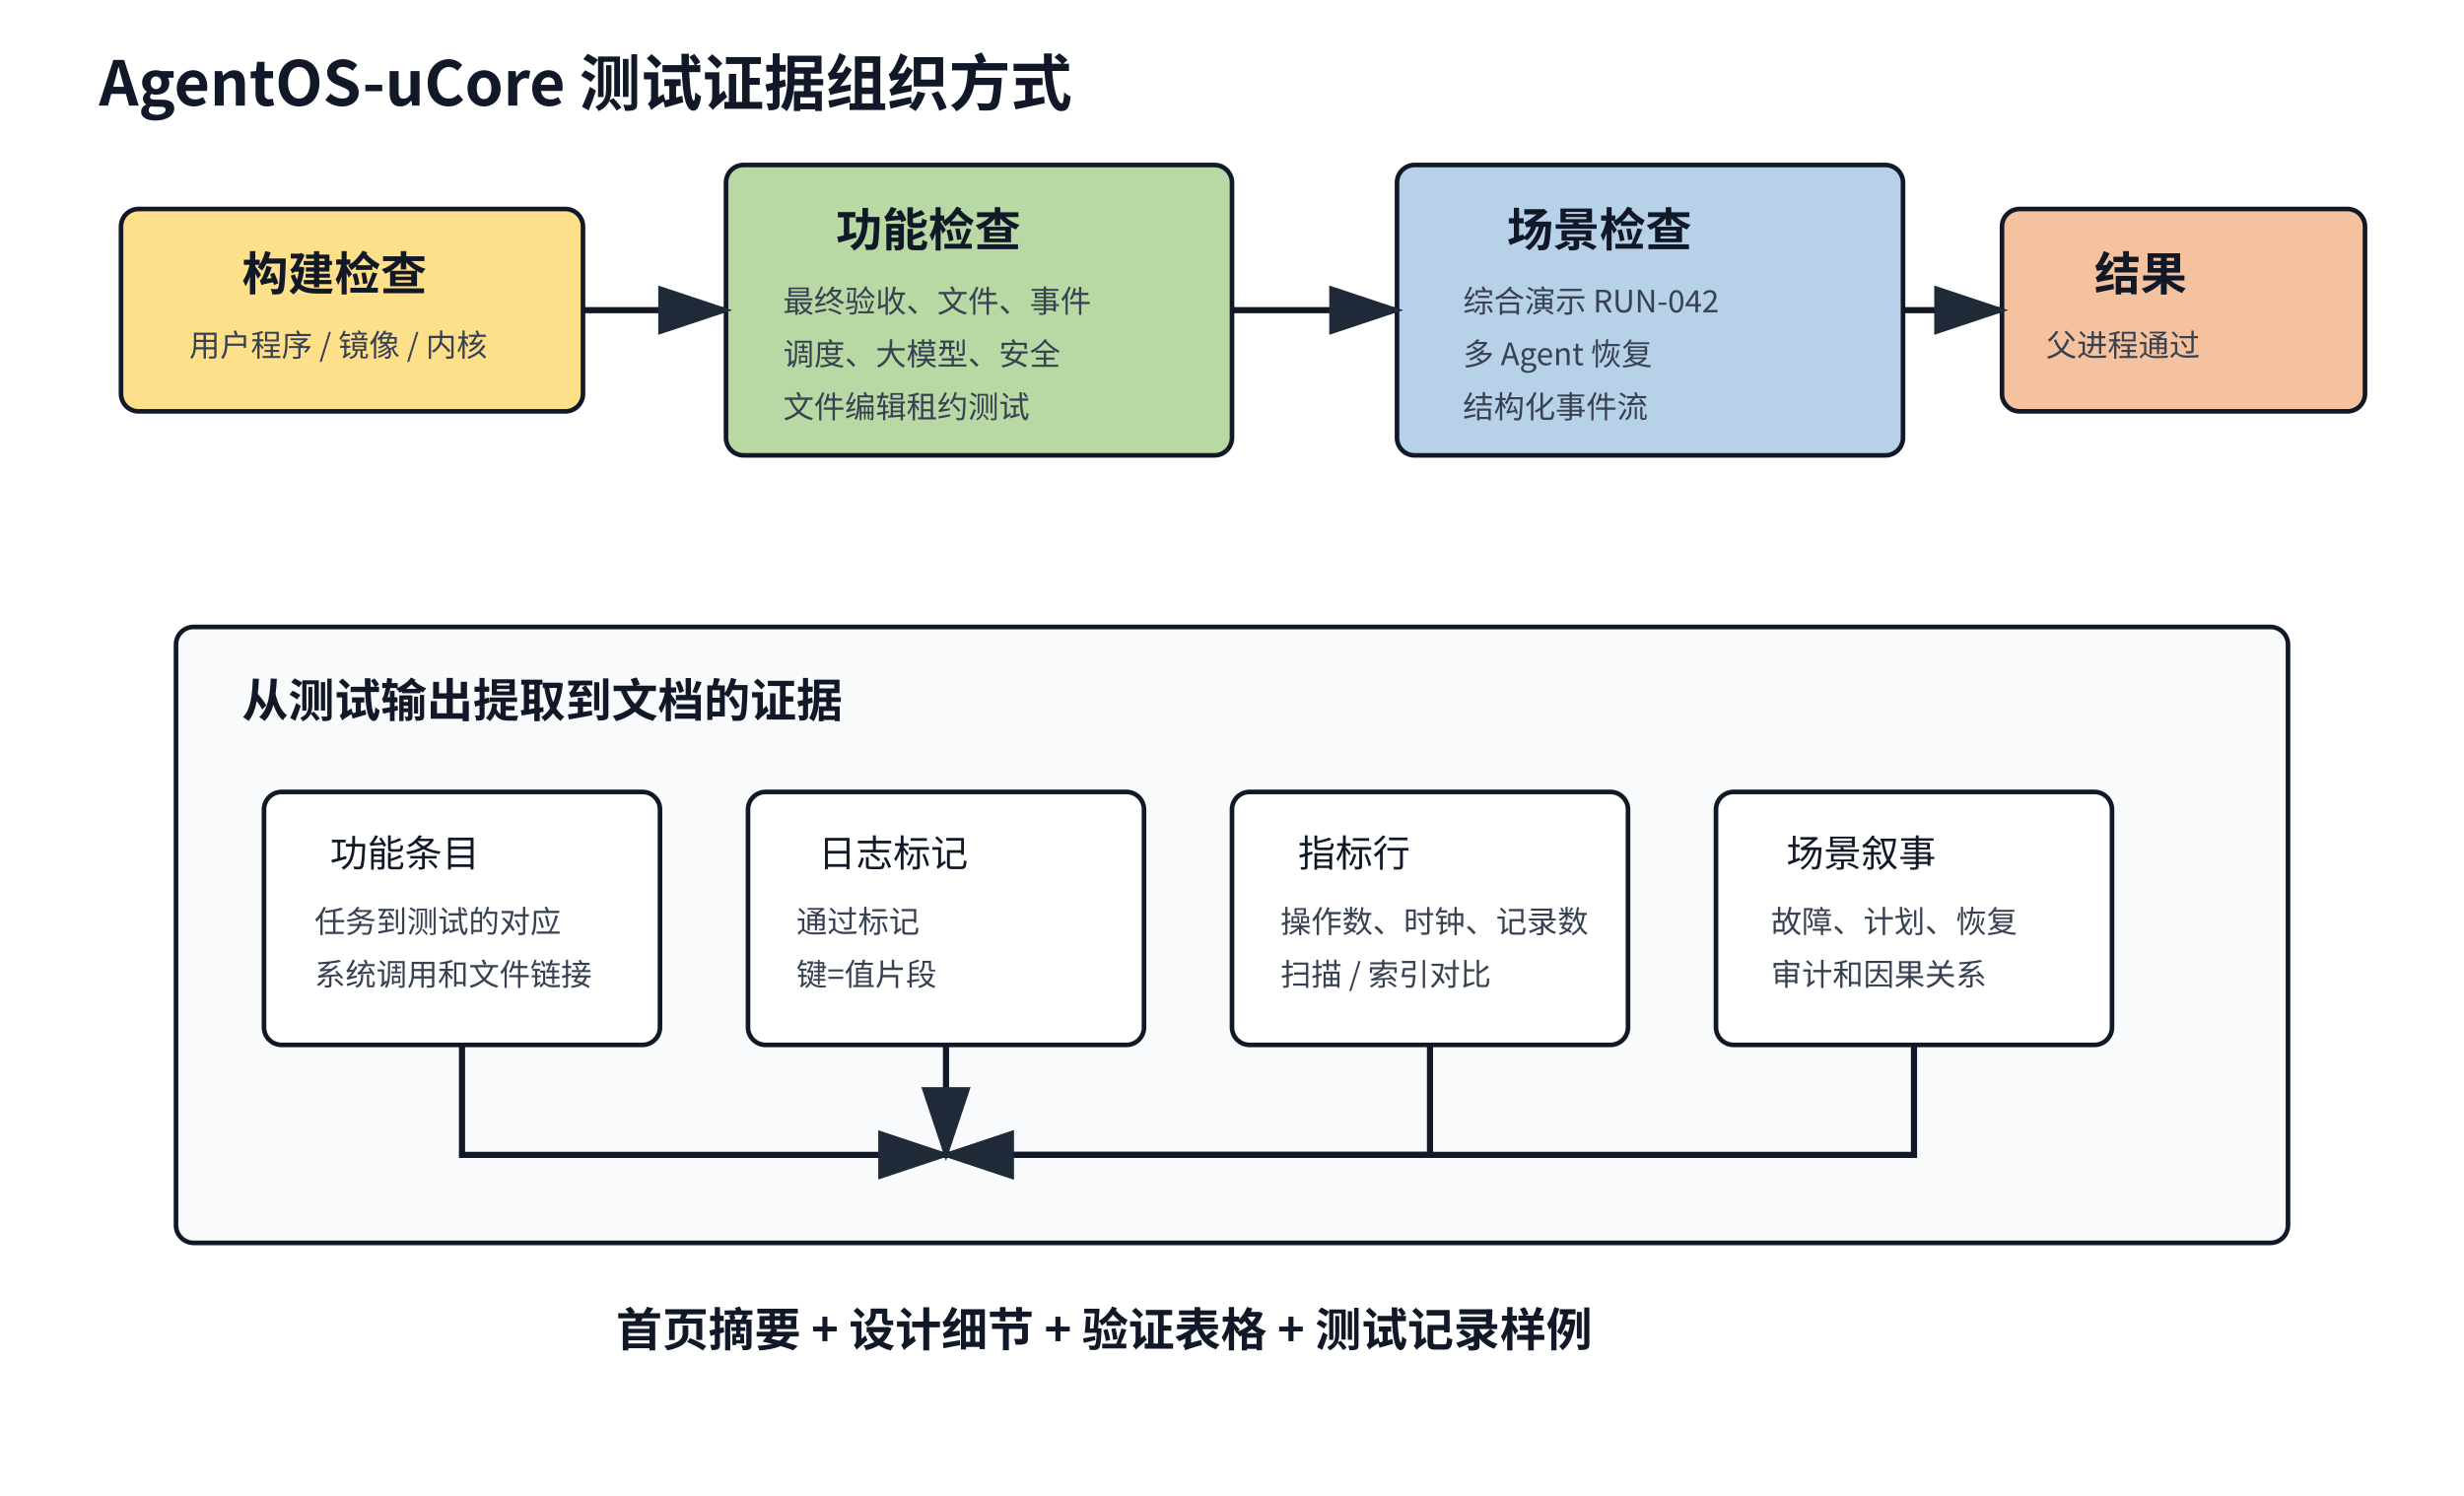
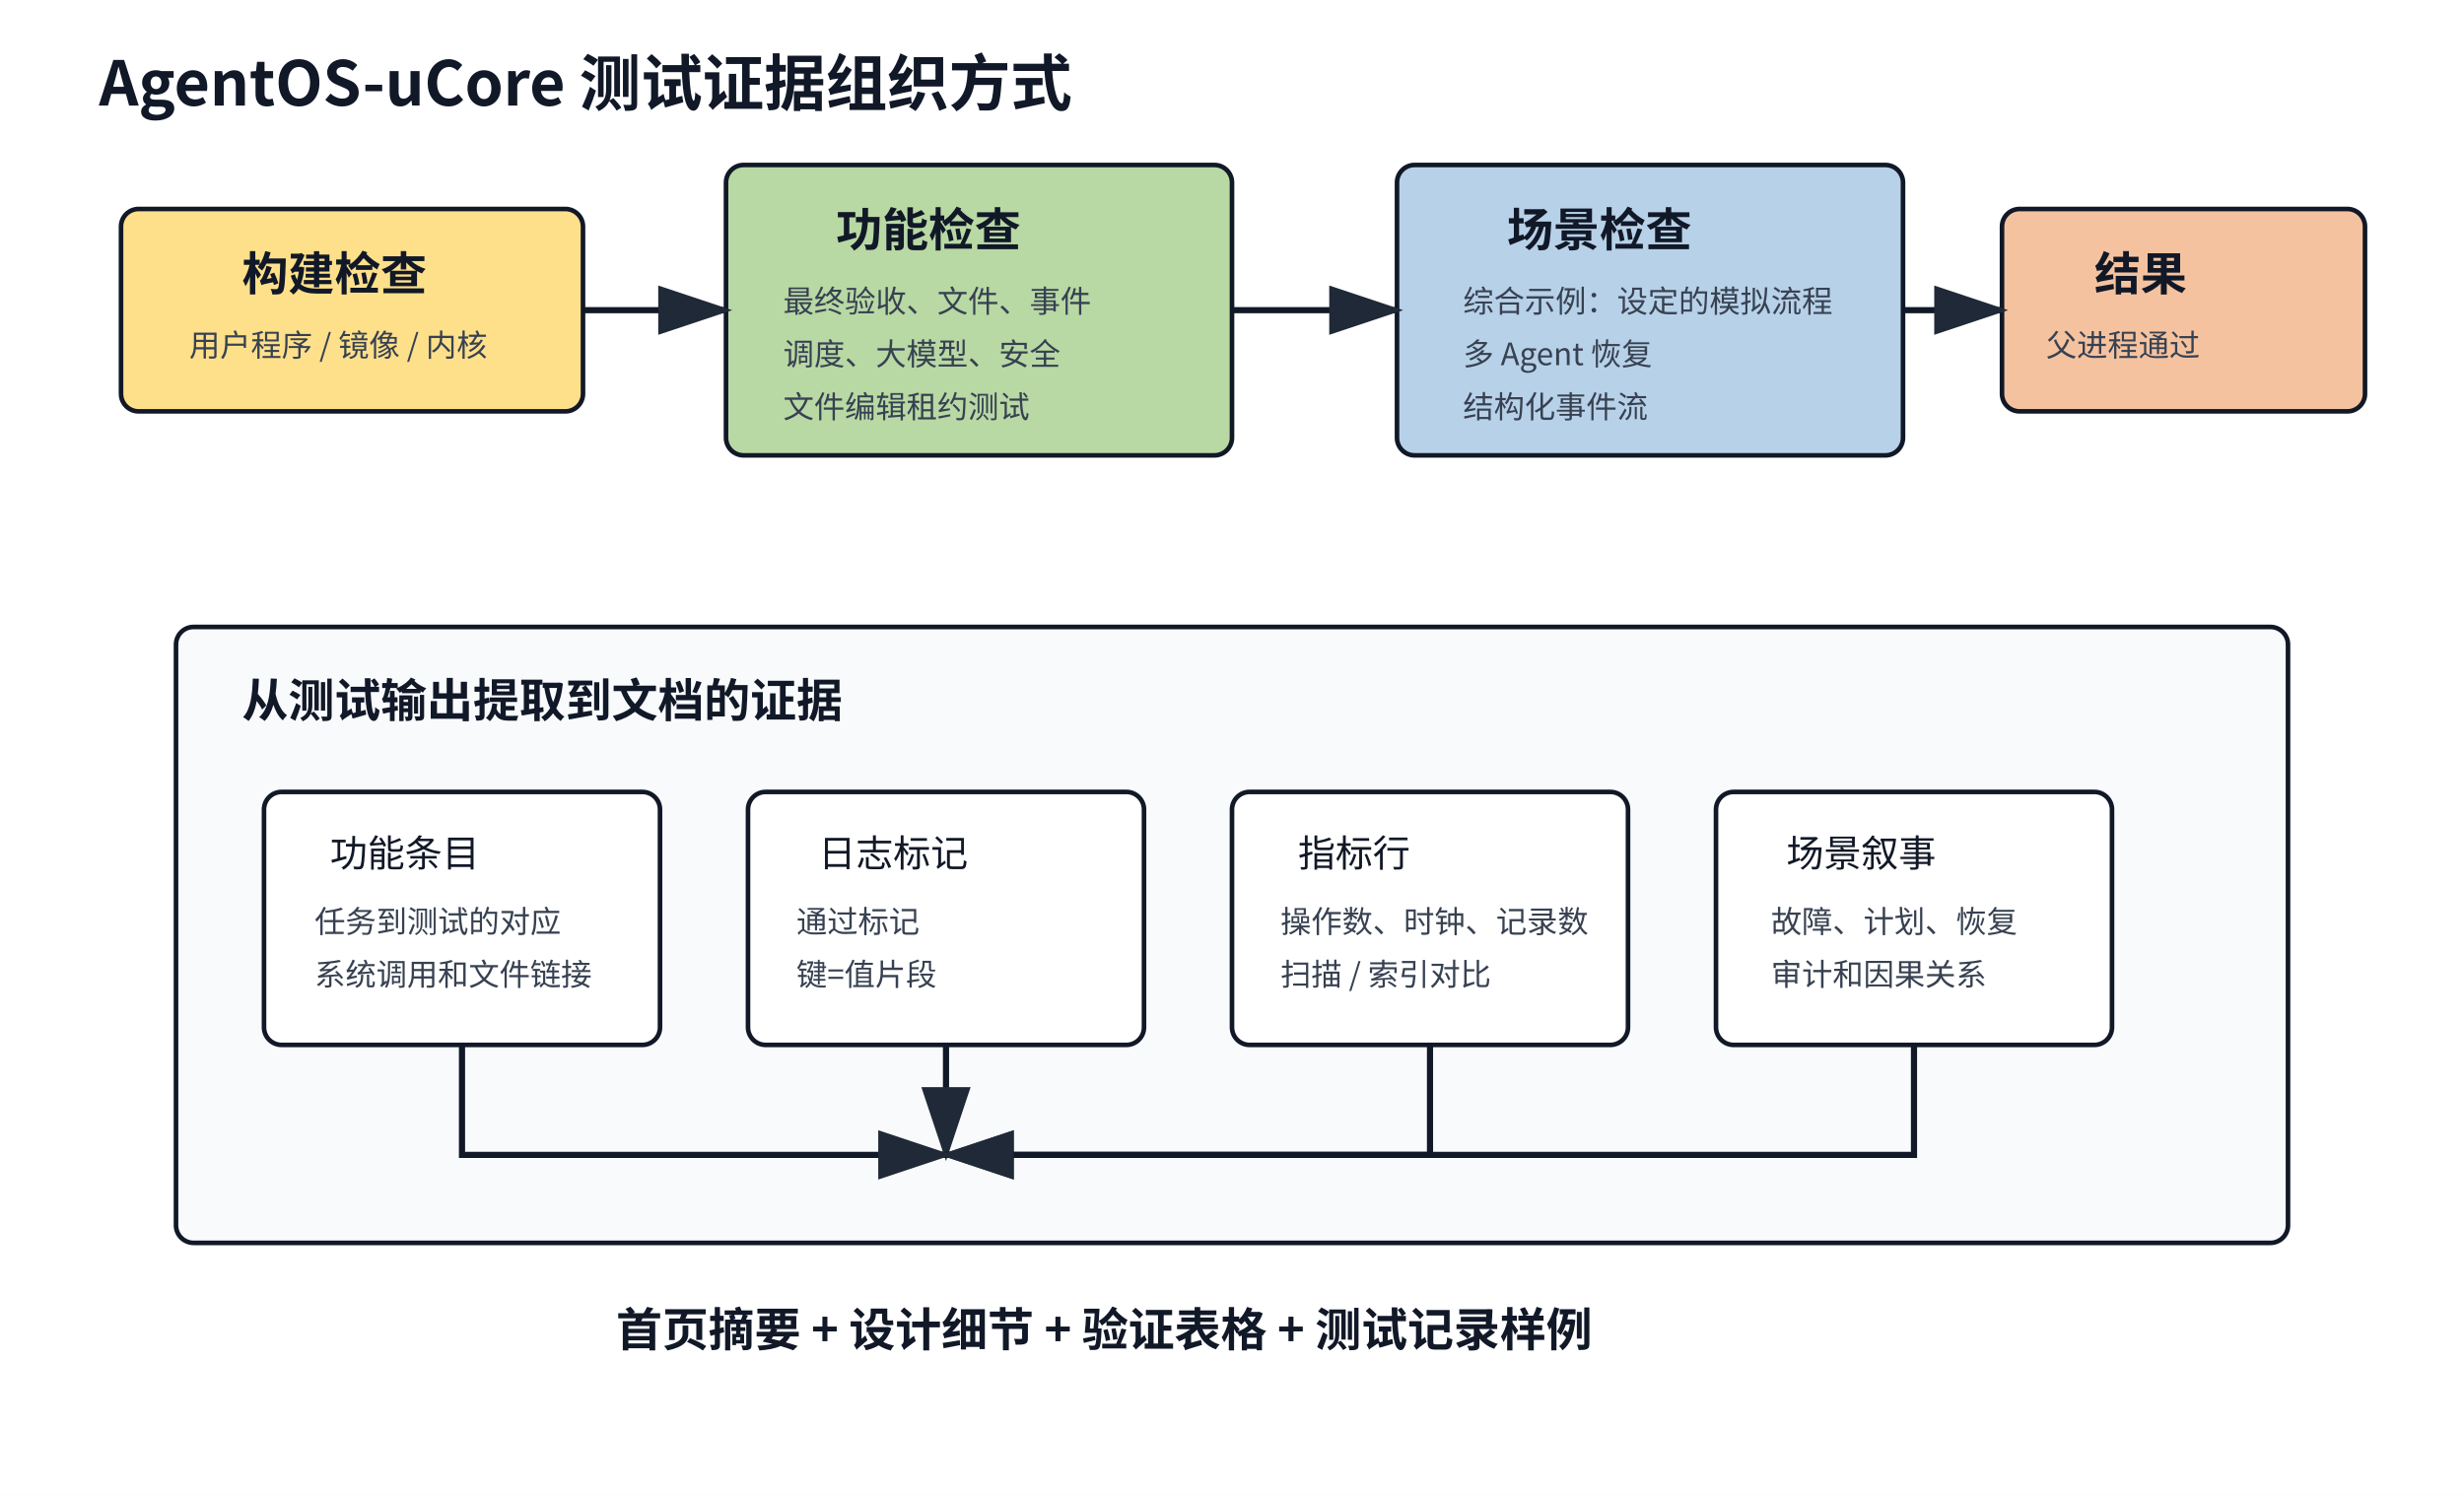
<svg xmlns="http://www.w3.org/2000/svg" width="1120" height="680" viewBox="0 0 1120 680">
  <defs>
    <marker id="arrow" markerWidth="12" markerHeight="8" refX="11" refY="4" orient="auto" markerUnits="strokeWidth">
      <path d="M0,0 L12,4 L0,8 Z" fill="#1f2937" />
    </marker>
    <style>
      .title { font: 700 28px "Microsoft YaHei", "Noto Sans CJK SC", Arial, sans-serif; fill: #111827; }
      .label { font: 700 21px "Microsoft YaHei", "Noto Sans CJK SC", Arial, sans-serif; fill: #111827; }
      .small { font: 17px "Microsoft YaHei", "Noto Sans CJK SC", Arial, sans-serif; fill: #111827; }
      .tiny { font: 14px "Microsoft YaHei", "Noto Sans CJK SC", Arial, sans-serif; fill: #374151; }
      .box { stroke: #111827; stroke-width: 2.1; rx: 8; ry: 8; }
      .arrow { stroke: #111827; stroke-width: 2.8; fill: none; marker-end: url(#arrow); }
    </style>
  </defs>
  <rect width="1120" height="680" fill="#ffffff" />
  <text x="45" y="48" class="title">AgentOS-uCore 测试证据组织方式</text>
  <rect x="55" y="95" width="210" height="92" fill="#ffe08a" class="box" />
  <text x="110" y="132" class="label">构建检查</text>
  <text x="86" y="162" class="tiny">用户程序 / 镜像 / 内核</text>
  <rect x="330" y="75" width="230" height="132" fill="#b8d8a4" class="box" />
  <text x="380" y="112" class="label">功能检查</text>
  <text x="356" y="142" class="tiny">最终验收、文件、事件</text>
  <text x="356" y="166" class="tiny">调度、大模型、安全</text>
  <text x="356" y="190" class="tiny">文件编辑租约测试</text>
  <rect x="635" y="75" width="230" height="132" fill="#b7d1e8" class="box" />
  <text x="685" y="112" class="label">场景检查</text>
-   <text x="665" y="142" class="tiny">综合演示 RUN-042</text>
+   <text x="665" y="142" class="tiny">综合示例：设定的模拟流程</text>
  <text x="665" y="166" class="tiny">多 Agent 恢复</text>
  <text x="665" y="190" class="tiny">结构化事件流</text>
  <rect x="910" y="95" width="165" height="92" fill="#f5c29f" class="box" />
  <text x="952" y="132" class="label">结果</text>
  <text x="930" y="162" class="tiny">父进程通过</text>
  <path d="M265 141 L330 141" class="arrow" />
  <path d="M560 141 L635 141" class="arrow" />
  <path d="M865 141 L910 141" class="arrow" />
  <rect x="80" y="285" width="960" height="280" fill="#f8fafc" class="box" />
  <text x="110" y="326" class="label">从测试输出提取到文档的证据</text>
  <rect x="120" y="360" width="180" height="115" fill="#ffffff" class="box" />
  <text x="150" y="394" class="small">功能条目</text>
  <text x="143" y="424" class="tiny">任务到测试的对应</text>
  <text x="143" y="448" class="tiny">系统调用和文件链接</text>
  <rect x="340" y="360" width="180" height="115" fill="#ffffff" class="box" />
  <text x="372" y="394" class="small">日志标记</text>
  <text x="362" y="424" class="tiny">通过标记</text>
  <text x="362" y="448" class="tiny">键=值片段</text>
  <rect x="560" y="360" width="180" height="115" fill="#ffffff" class="box" />
  <text x="590" y="394" class="small">指标行</text>
  <text x="582" y="424" class="tiny">操作数、时钟、记录数</text>
  <text x="582" y="448" class="tiny">扫描 / 索引对比</text>
  <rect x="780" y="360" width="180" height="115" fill="#ffffff" class="box" />
  <text x="812" y="394" class="small">场景叙事</text>
  <text x="805" y="424" class="tiny">故障、计划、恢复</text>
  <text x="805" y="448" class="tiny">审计和因果关系</text>
  <path d="M210 475 L210 525 L430 525" class="arrow" />
  <path d="M430 475 L430 525" class="arrow" />
  <path d="M650 475 L650 525 L430 525" class="arrow" />
  <path d="M870 475 L870 525 L430 525" class="arrow" />
  <text x="280" y="612" class="label">首页摘要 + 设计细节 + 验证表格 + 测试记录样例</text>
</svg>
